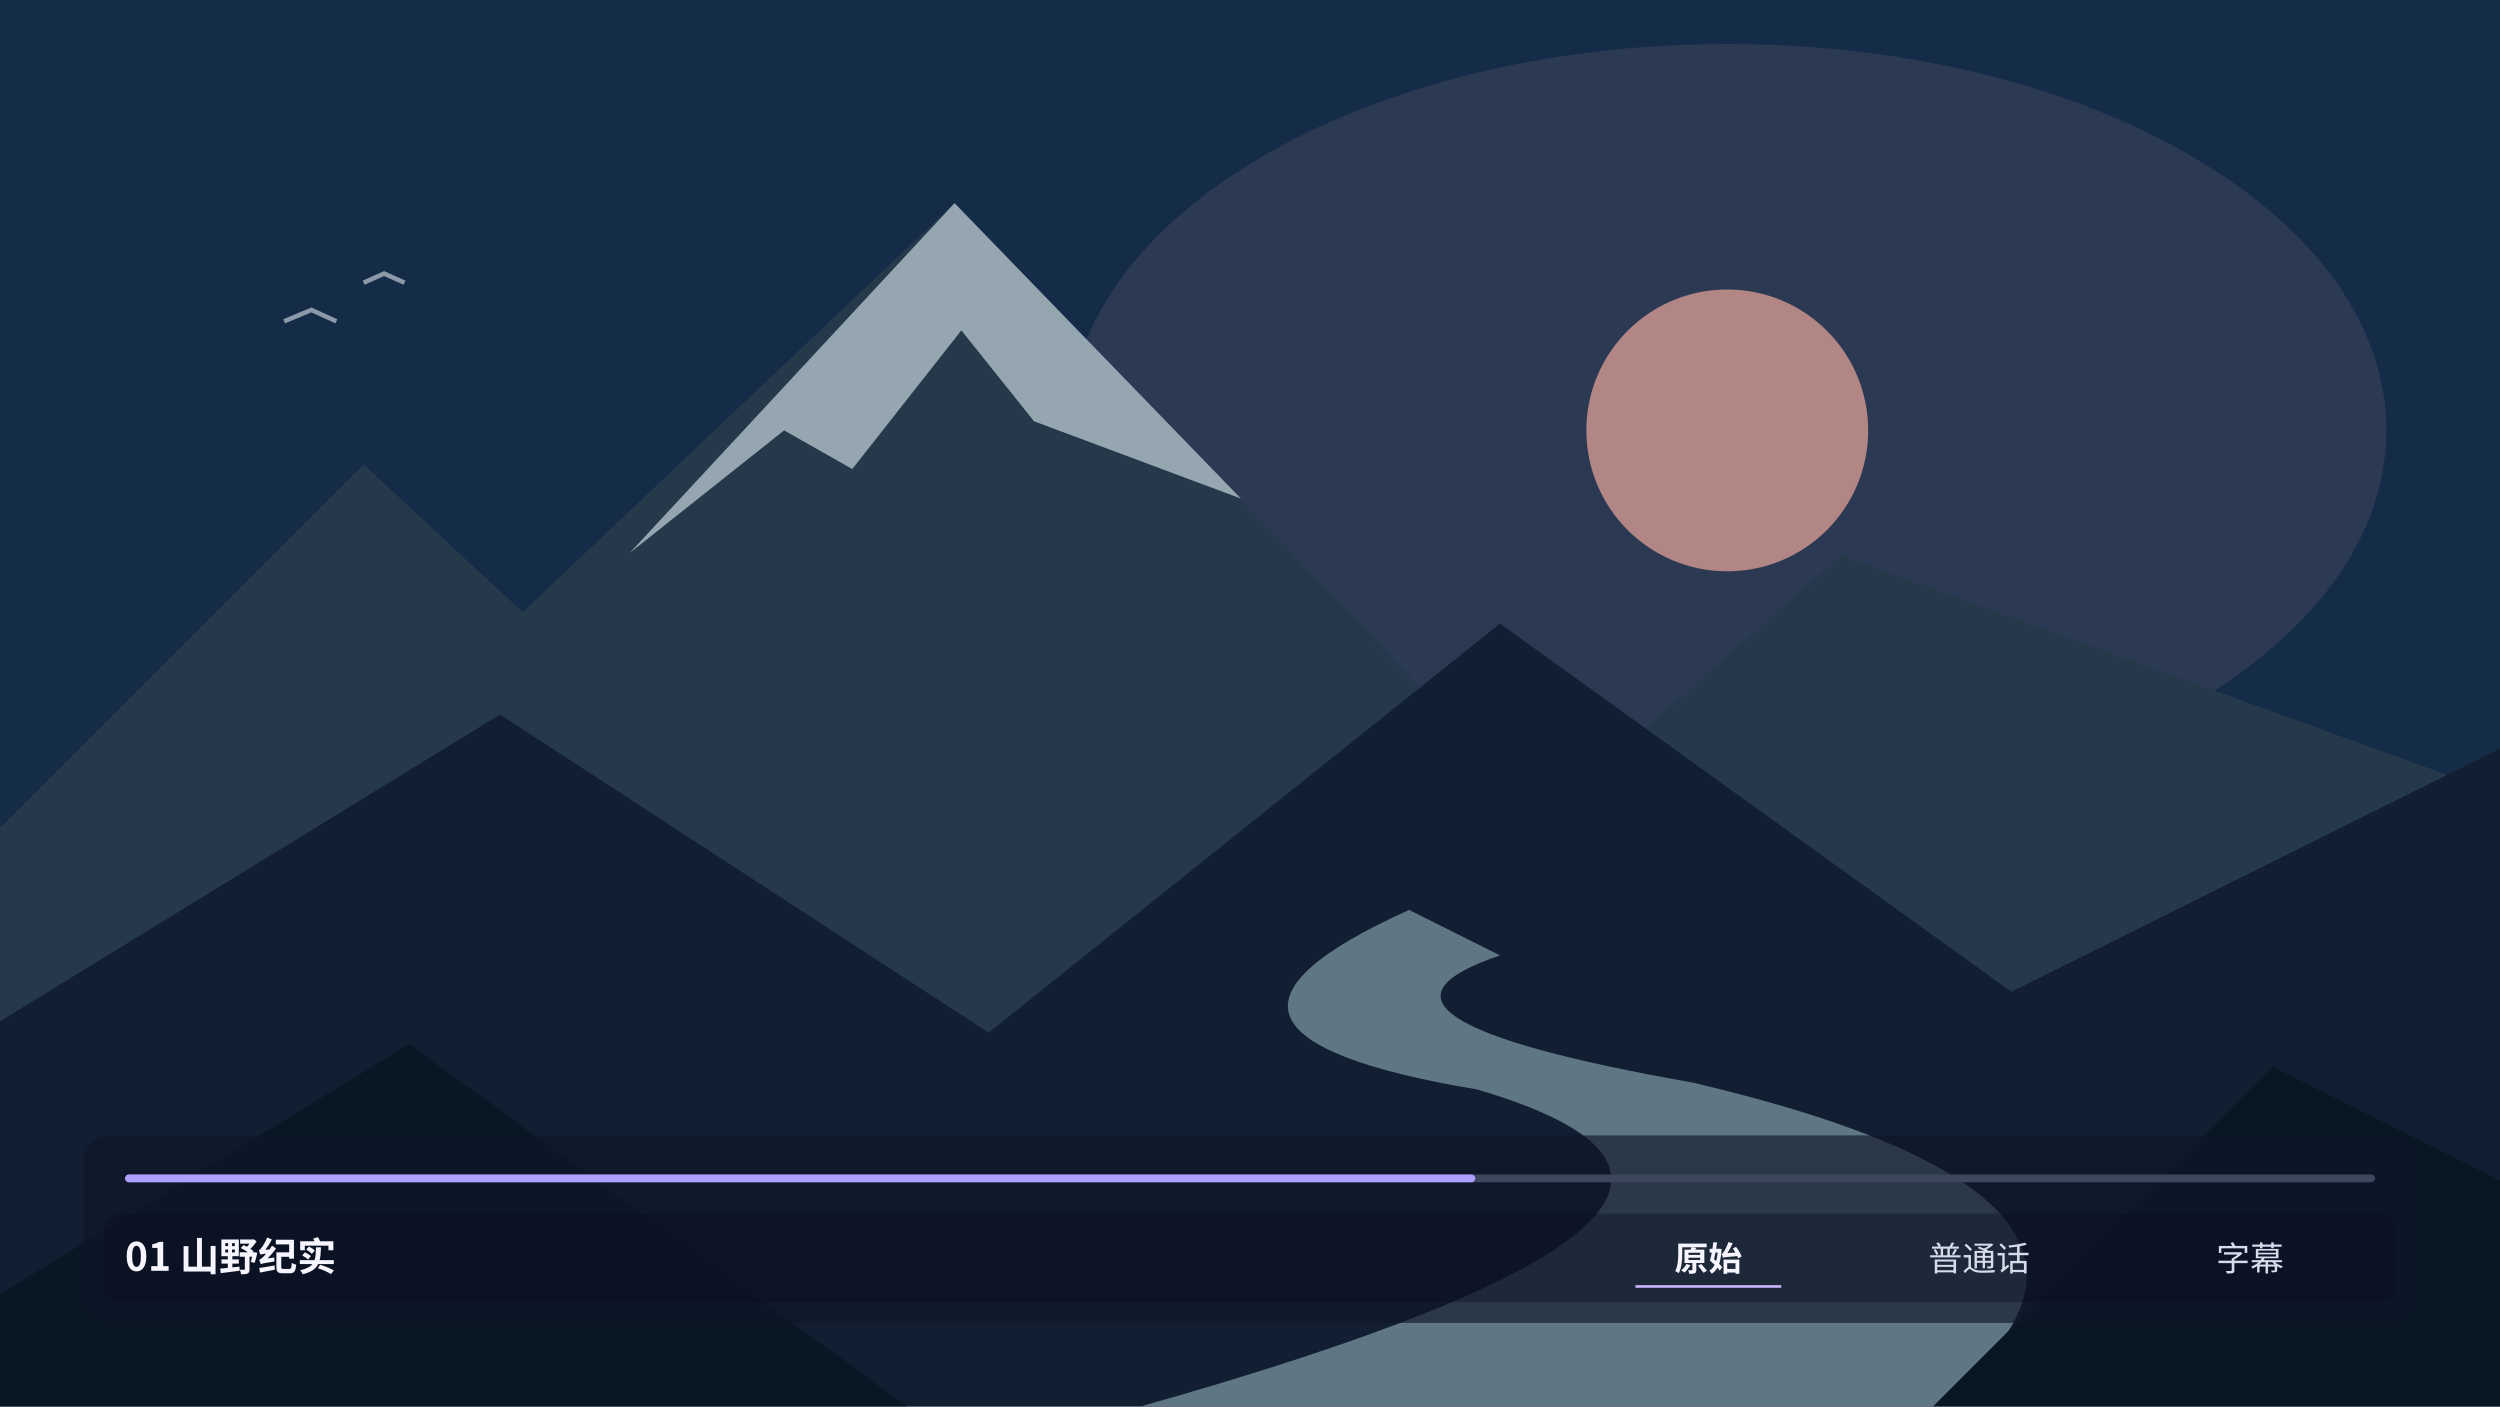
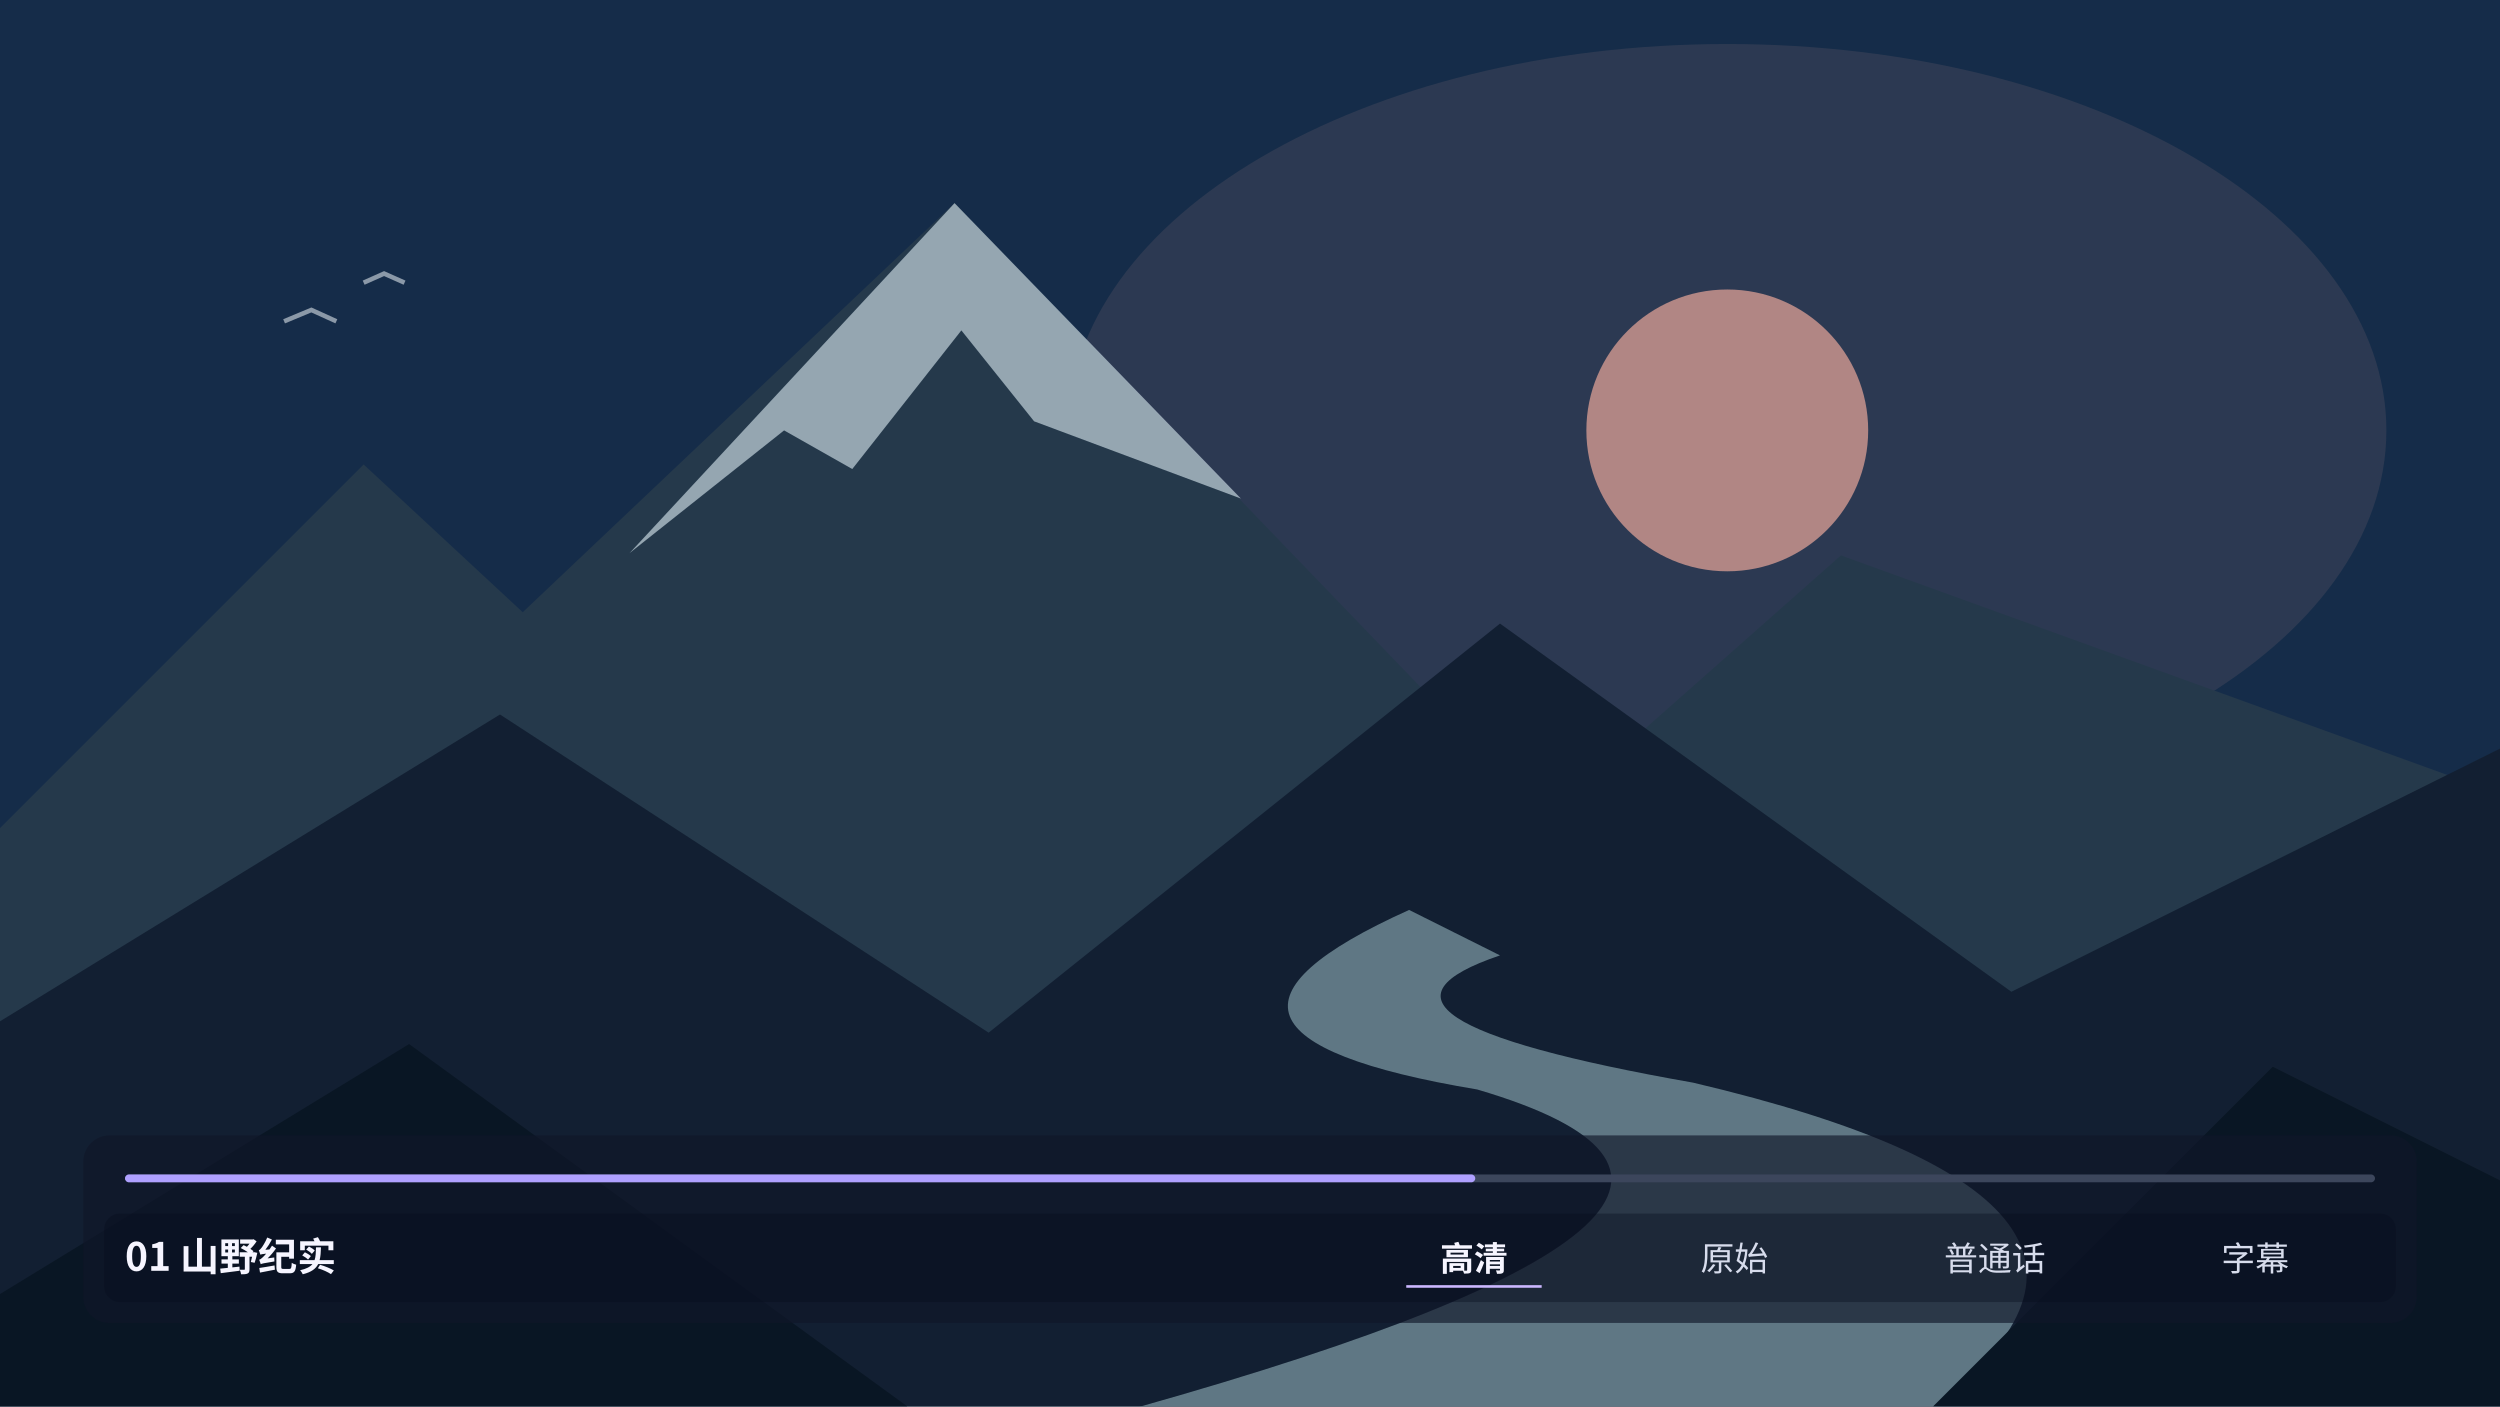
<svg xmlns="http://www.w3.org/2000/svg" width="1920" height="1080" viewBox="0 0 1920 1080" role="img" aria-labelledby="title desc">
  <defs>
    <linearGradient id="bg" x2="1" y2="1">
      <stop stop-color="#101326" />
      <stop offset="1" stop-color="#080c18" />
    </linearGradient>
    <linearGradient id="purple" x2="1" y2="1">
      <stop stop-color="#6652d5" />
      <stop offset="1" stop-color="#3a327d" />
    </linearGradient>
  </defs>
  <g font-family="Noto Sans CJK SC, Microsoft YaHei, sans-serif">
    <rect width="1920" height="1080" fill="url(#bg)" />
    <svg x="0" y="0" width="1920" height="1080" viewBox="0 0 1100 620" preserveAspectRatio="xMidYMid slice">
      <rect width="1100" height="620" fill="#152c49" />
      <ellipse cx="760" cy="190" rx="290" ry="170" fill="#b18684" opacity=".15" />
      <circle cx="760" cy="190" r="62" fill="#b18684" />
      <path d="M0 365 L160 205 L230 270 L420 90 L680 360 L810 245 L1100 350 V620 H0Z" fill="#25394b" />
      <path d="M277 244 L420 90 L546 220 L455 186 L423 146 L375 207 L345 190Z" fill="#c4d4dd" opacity=".7" />
      <path d="M0 450 L220 315 L435 455 L660 275 L885 437 L1100 330 V620 H0Z" fill="#121f32" />
      <path d="M620 401 Q500 455 650 480 Q820 530 500 620 H850 Q970 530 745 477 Q580 448 660 421Z" fill="#93b3bb" opacity=".6" />
      <path d="M0 570 L180 460 L400 620 H0Z M850 620 L1000 470 L1100 520 V620Z" fill="#091624" />
      <path d="M125 142 l12 -5 l11 5 M160 125 l9 -4 l9 4" fill="none" stroke="#dae1e7" stroke-width="2" opacity=".6" />
    </svg>
    <g data-role="player-info" data-base-opacity="0.65" data-label-protection="0.36">
      <rect x="64" y="872" width="1792" height="144" rx="20" fill="#101629" fill-opacity="0.65" stroke="none" stroke-width="1" />
      <rect x="80" y="932" width="1760" height="68" rx="12" fill="#080d1c" fill-opacity="0.36" stroke="none" stroke-width="1" />
    </g>
    <rect x="96" y="902" width="1728" height="6" rx="3" fill="#3c465c" stroke="none" stroke-width="1" />
    <rect x="96" y="902" width="1037" height="6" rx="3" fill="#afa0ff" stroke="none" stroke-width="1" />
    <text x="96" y="976" fill="#f6f5ff" font-size="30" font-weight="600">01  山野纪实</text>
-     <g data-role="player-action" data-option-name="画面比例" data-current-option="原始" data-x="1216" data-y="936" data-width="192" data-height="60">
-       <text x="1312.0" y="976" text-anchor="middle" fill="#f6f5ff" font-size="26" font-weight="600">原始</text>
-       <path d="M1256 988 L1368 988" stroke="#cbb7ff" stroke-width="2" fill="none" />
+     <g data-role="player-action" data-option-name="画质" data-current-option="高清" data-x="1040" data-y="936" data-width="184" data-height="60">
+       <text x="1132.0" y="976" text-anchor="middle" fill="#f6f5ff" font-size="26" font-weight="600">高清</text>
+       <path d="M1080 988 L1184 988" stroke="#cbb7ff" stroke-width="2" fill="none" />
    </g>
-     <g data-role="player-action" data-option-name="音轨" data-current-option="普通话" data-x="1424" data-y="936" data-width="192" data-height="60">
-       <text x="1520.0" y="976" text-anchor="middle" fill="#d7dcec" font-size="26" font-weight="400">普通话</text>
+     <g data-role="player-action" data-option-name="画面比例" data-current-option="原始" data-x="1240" data-y="936" data-width="184" data-height="60">
+       <text x="1332.0" y="976" text-anchor="middle" fill="#d7dcec" font-size="26" font-weight="400">原始</text>
    </g>
-     <g data-role="player-action" data-option-name="字幕" data-current-option="字幕" data-x="1632" data-y="936" data-width="192" data-height="60">
-       <text x="1728.0" y="976" text-anchor="middle" fill="#d7dcec" font-size="26" font-weight="400">字幕</text>
+     <g data-role="player-action" data-option-name="音轨" data-current-option="普通话" data-x="1440" data-y="936" data-width="184" data-height="60">
+       <text x="1532.0" y="976" text-anchor="middle" fill="#d7dcec" font-size="26" font-weight="400">普通话</text>
+     </g>
+     <g data-role="player-action" data-option-name="字幕" data-current-option="字幕" data-x="1640" data-y="936" data-width="184" data-height="60">
+       <text x="1732.0" y="976" text-anchor="middle" fill="#d7dcec" font-size="26" font-weight="400">字幕</text>
    </g>
  </g>
</svg>
